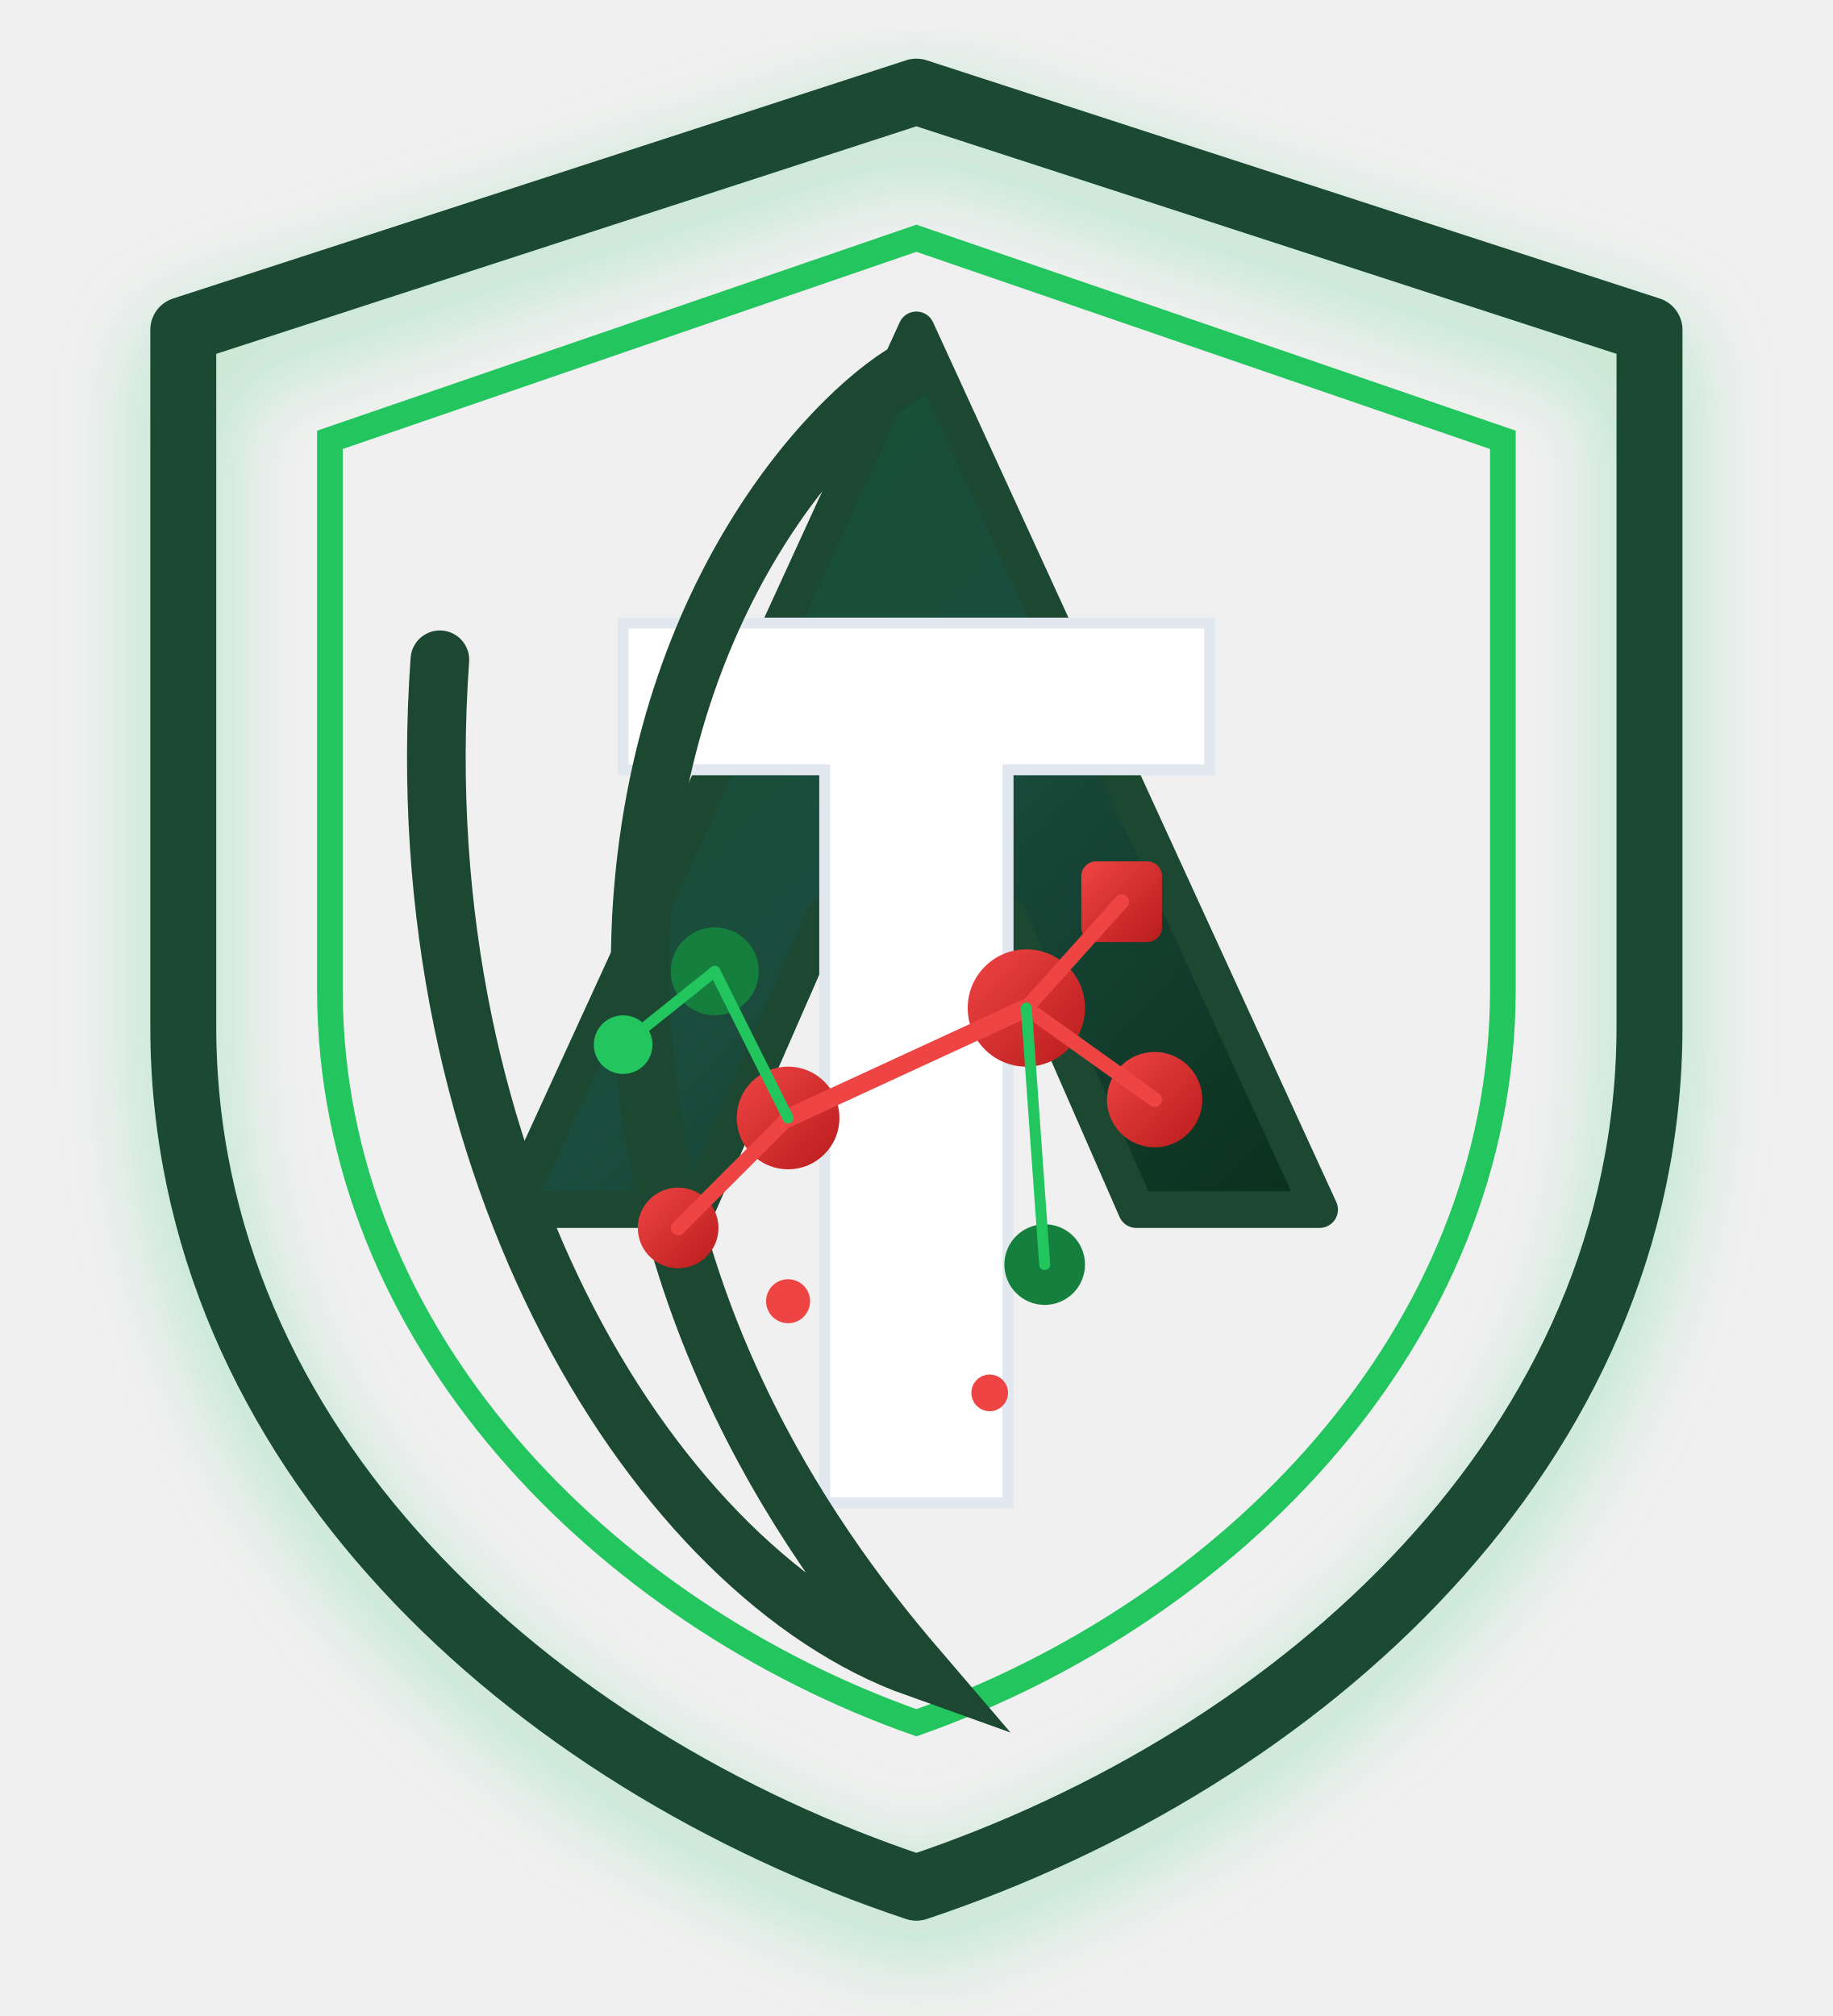
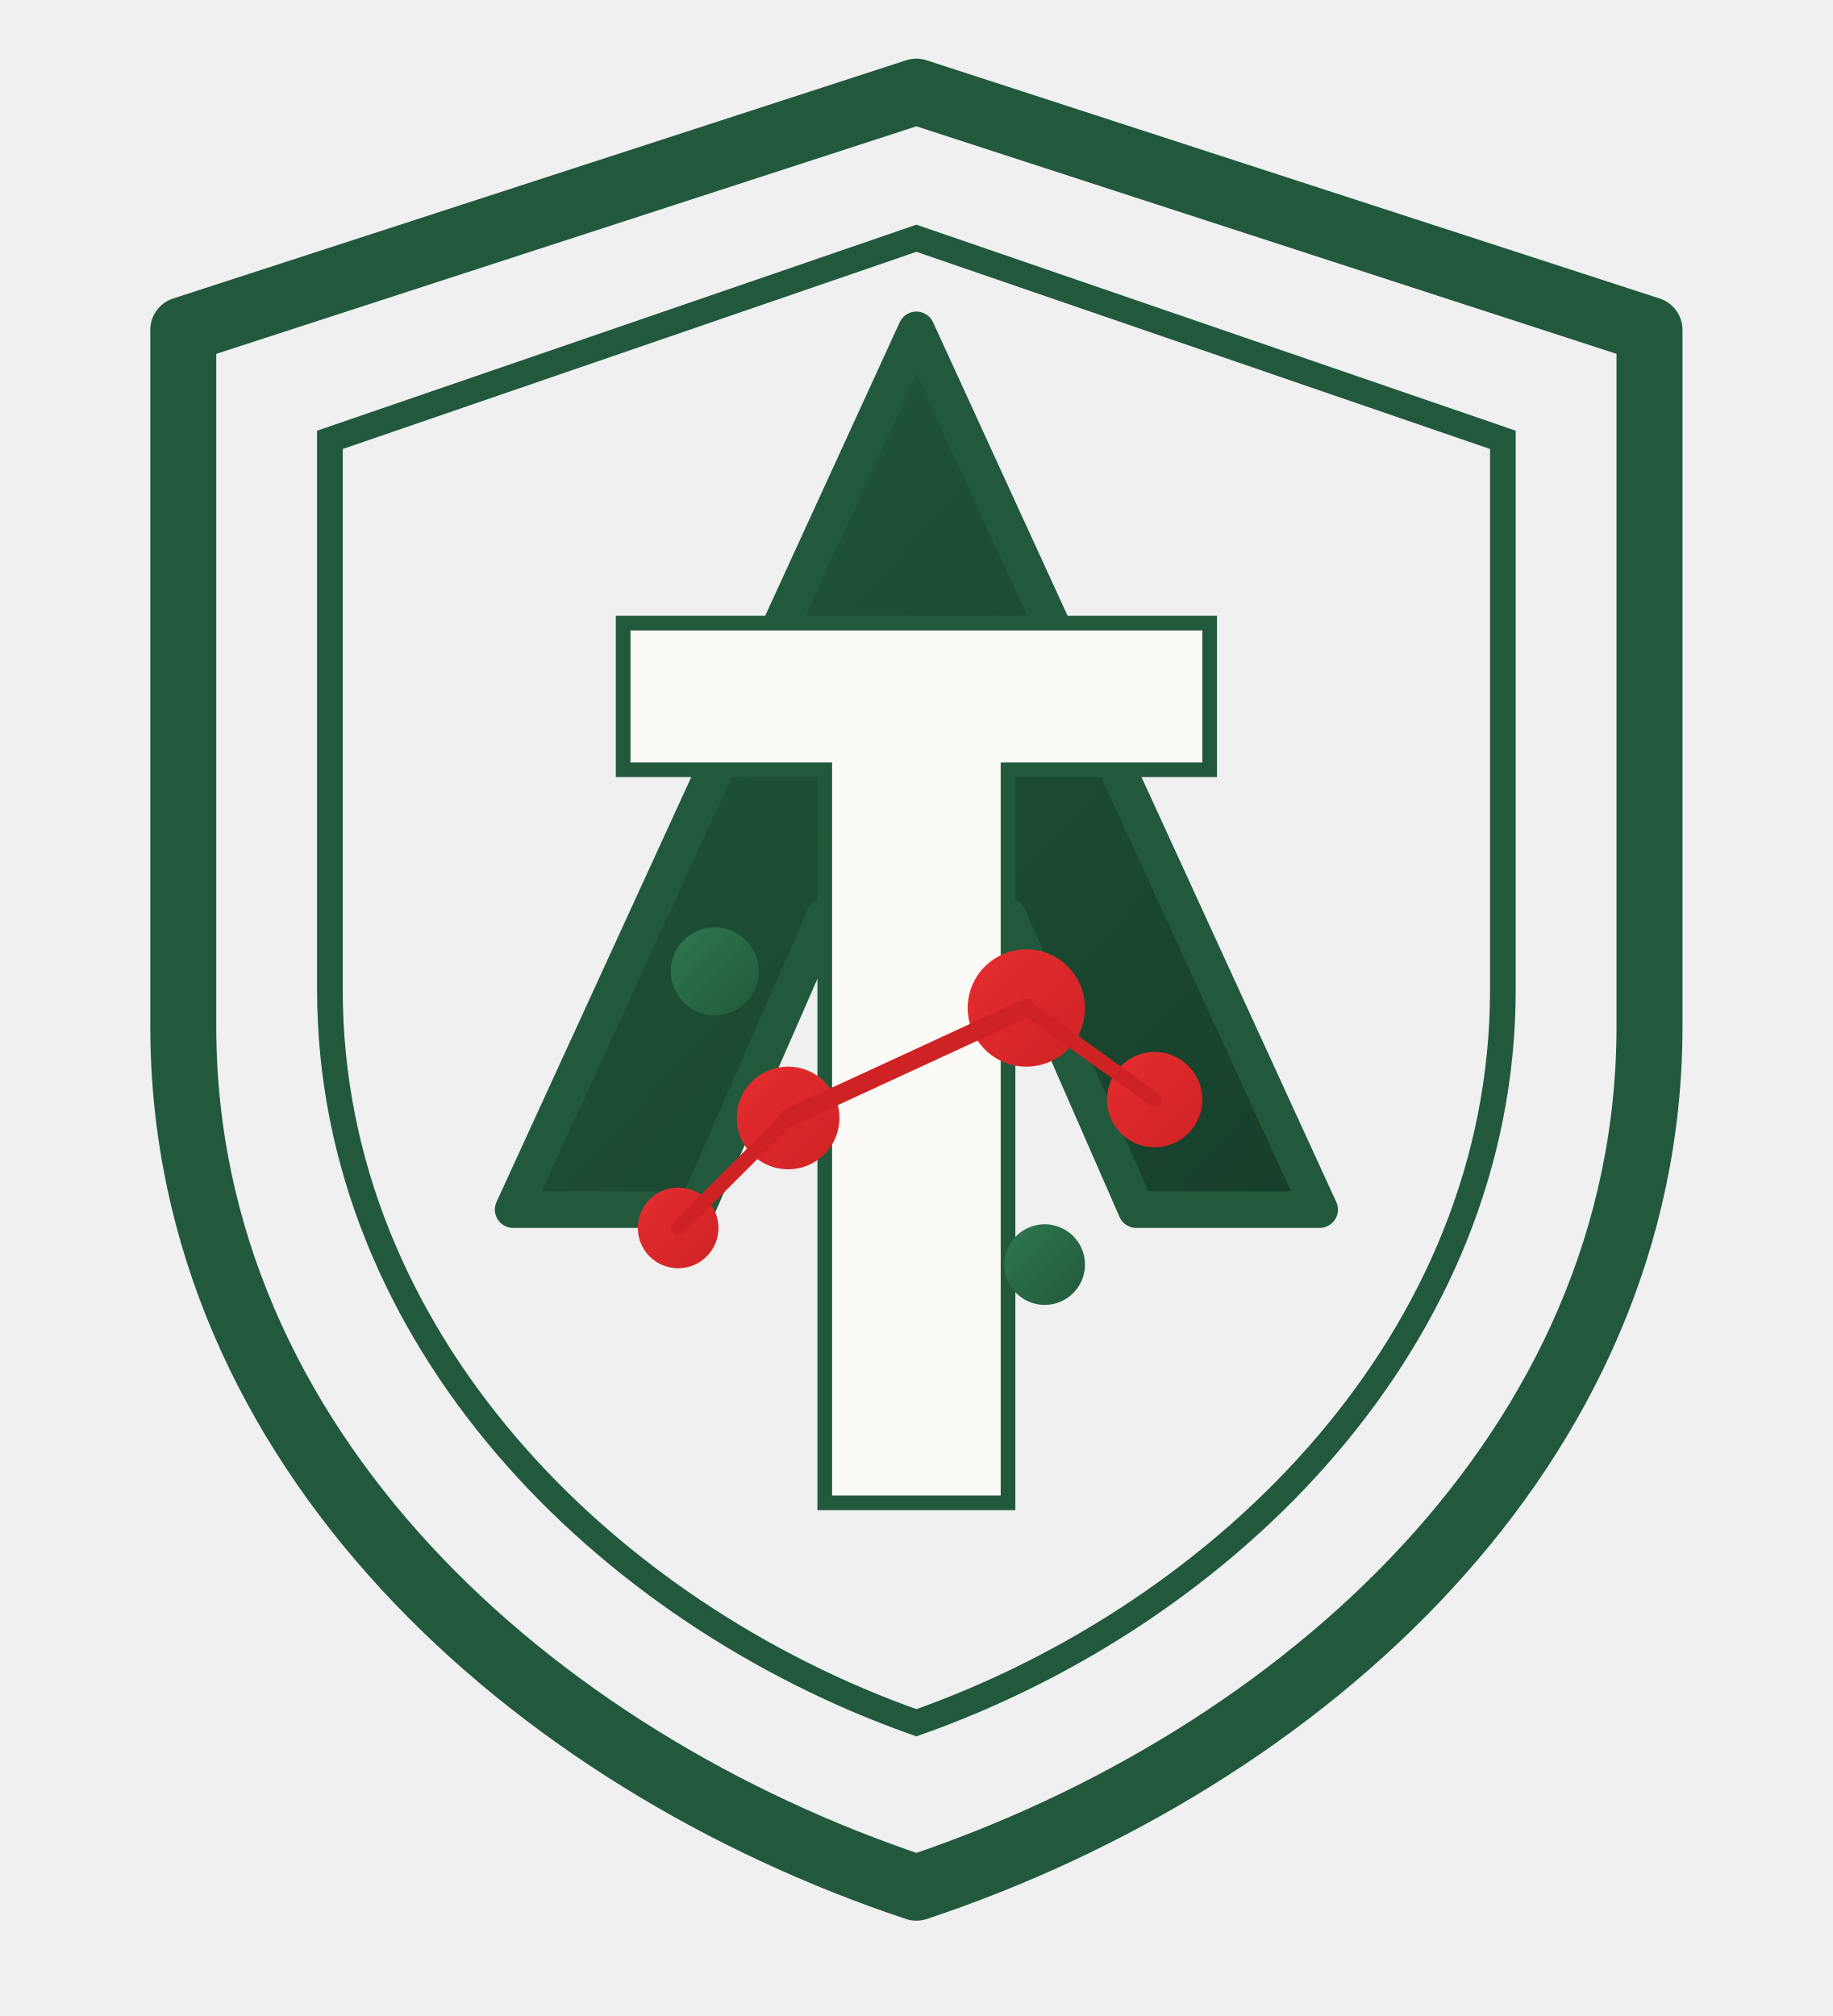
<svg xmlns="http://www.w3.org/2000/svg" viewBox="0 0 500 550" width="100%" height="100%">
  <defs>
    <linearGradient id="shieldGrad" x1="0%" y1="0%" x2="100%" y2="100%">
-       <stop offset="0%" stop-color="#14532d" />
-       <stop offset="50%" stop-color="#1b4d3e" />
-       <stop offset="100%" stop-color="#0a2f1d" />
+       <stop offset="0%" stop-color="#22593c" />
+       <stop offset="100%" stop-color="#163f2a" />
    </linearGradient>
-     <linearGradient id="emeraldNeon" x1="0%" y1="0%" x2="100%" y2="100%">
-       <stop offset="0%" stop-color="#22c55e" />
-       <stop offset="100%" stop-color="#15803d" />
+     <linearGradient id="crimsonAccent" x1="0%" y1="0%" x2="100%" y2="100%">
+       <stop offset="0%" stop-color="#e52d30" />
+       <stop offset="100%" stop-color="#cf2224" />
    </linearGradient>
-     <linearGradient id="crimsonGrad" x1="0%" y1="0%" x2="100%" y2="100%">
-       <stop offset="0%" stop-color="#ef4444" />
-       <stop offset="100%" stop-color="#b91c1c" />
+     <linearGradient id="greenNodeGrad" x1="0%" y1="0%" x2="100%" y2="100%">
+       <stop offset="0%" stop-color="#2d7751" />
+       <stop offset="100%" stop-color="#22593c" />
    </linearGradient>
-     <filter id="shieldGlow" x="-20%" y="-20%" width="140%" height="140%">
-       <feDropShadow dx="0" dy="8" stdDeviation="12" flood-color="#22c55e" flood-opacity="0.3" />
-     </filter>
  </defs>
-   <path d="M250 25 L450 90 V280 C450 395 355 480 250 515 C145 480 50 395 50 280 V90 L250 25 Z" fill="none" stroke="#1c4832" stroke-width="18" stroke-linecap="round" stroke-linejoin="round" filter="url(#shieldGlow)" />
-   <path d="M250 65 L410 120 V270 C410 365 335 440 250 470 C165 440 90 365 90 270 V120 L250 65 Z" fill="none" stroke="#22c55e" stroke-width="7" stroke-linecap="round" />
-   <path d="M250 90 L360 330 H310 L275 250 H225 L190 330 H140 L250 90 Z" fill="url(#shieldGrad)" stroke="#1c4832" stroke-width="10" stroke-linejoin="round" />
-   <path d="M170 170 H330 V210 H275 V410 H225 V210 H170 V170 Z" fill="#ffffff" stroke="#e2e8f0" stroke-width="3" />
-   <path d="M120 180 C110 320 180 430 250 455 C220 420 170 350 175 250 C180 160 230 110 250 100" fill="none" stroke="#1c4832" stroke-width="16" stroke-linecap="round" />
-   <circle cx="215" cy="305" r="14" fill="url(#crimsonGrad)" />
-   <circle cx="185" cy="335" r="11" fill="url(#crimsonGrad)" />
-   <circle cx="280" cy="275" r="16" fill="url(#crimsonGrad)" />
-   <circle cx="315" cy="300" r="13" fill="url(#crimsonGrad)" />
-   <rect x="295" y="235" width="22" height="22" rx="4" fill="url(#crimsonGrad)" />
-   <line x1="215" y1="305" x2="280" y2="275" stroke="#ef4444" stroke-width="5" stroke-linecap="round" />
-   <line x1="215" y1="305" x2="185" y2="335" stroke="#ef4444" stroke-width="4" stroke-linecap="round" />
-   <line x1="280" y1="275" x2="315" y2="300" stroke="#ef4444" stroke-width="4" stroke-linecap="round" />
-   <line x1="280" y1="275" x2="306" y2="246" stroke="#ef4444" stroke-width="4" stroke-linecap="round" />
-   <circle cx="195" cy="265" r="12" fill="#15803d" />
-   <circle cx="170" cy="285" r="8" fill="#22c55e" />
-   <circle cx="285" cy="345" r="11" fill="#15803d" />
-   <line x1="195" y1="265" x2="170" y2="285" stroke="#22c55e" stroke-width="3" stroke-linecap="round" />
-   <line x1="195" y1="265" x2="215" y2="305" stroke="#22c55e" stroke-width="3" stroke-linecap="round" />
-   <line x1="280" y1="275" x2="285" y2="345" stroke="#22c55e" stroke-width="3" stroke-linecap="round" />
-   <circle cx="215" cy="355" r="6" fill="#ef4444" />
-   <circle cx="270" cy="380" r="5" fill="#ef4444" />
+   <path d="M250 25 L450 90 V280 C450 395 355 480 250 515 C145 480 50 395 50 280 V90 L250 25 Z" fill="none" stroke="#22593c" stroke-width="18" stroke-linecap="round" stroke-linejoin="round" />
+   <path d="M250 65 L410 120 V270 C410 365 335 440 250 470 C165 440 90 365 90 270 V120 L250 65 Z" fill="none" stroke="#22593c" stroke-width="7" stroke-linecap="round" />
+   <path d="M250 90 L360 330 H310 L275 250 H225 L190 330 H140 L250 90 Z" fill="url(#shieldGrad)" stroke="#22593c" stroke-width="10" stroke-linejoin="round" />
+   <path d="M170 170 H330 V210 H275 V410 H225 V210 H170 V170 Z" fill="#fbfaf7" stroke="#22593c" stroke-width="4" />
+   <circle cx="215" cy="305" r="14" fill="url(#crimsonAccent)" />
+   <circle cx="185" cy="335" r="11" fill="url(#crimsonAccent)" />
+   <circle cx="280" cy="275" r="16" fill="url(#crimsonAccent)" />
+   <circle cx="315" cy="300" r="13" fill="url(#crimsonAccent)" />
+   <line x1="215" y1="305" x2="280" y2="275" stroke="#cf2224" stroke-width="5" stroke-linecap="round" />
+   <line x1="215" y1="305" x2="185" y2="335" stroke="#cf2224" stroke-width="4" stroke-linecap="round" />
+   <line x1="280" y1="275" x2="315" y2="300" stroke="#cf2224" stroke-width="4" stroke-linecap="round" />
+   <circle cx="195" cy="265" r="12" fill="url(#greenNodeGrad)" />
+   <circle cx="285" cy="345" r="11" fill="url(#greenNodeGrad)" />
</svg>
